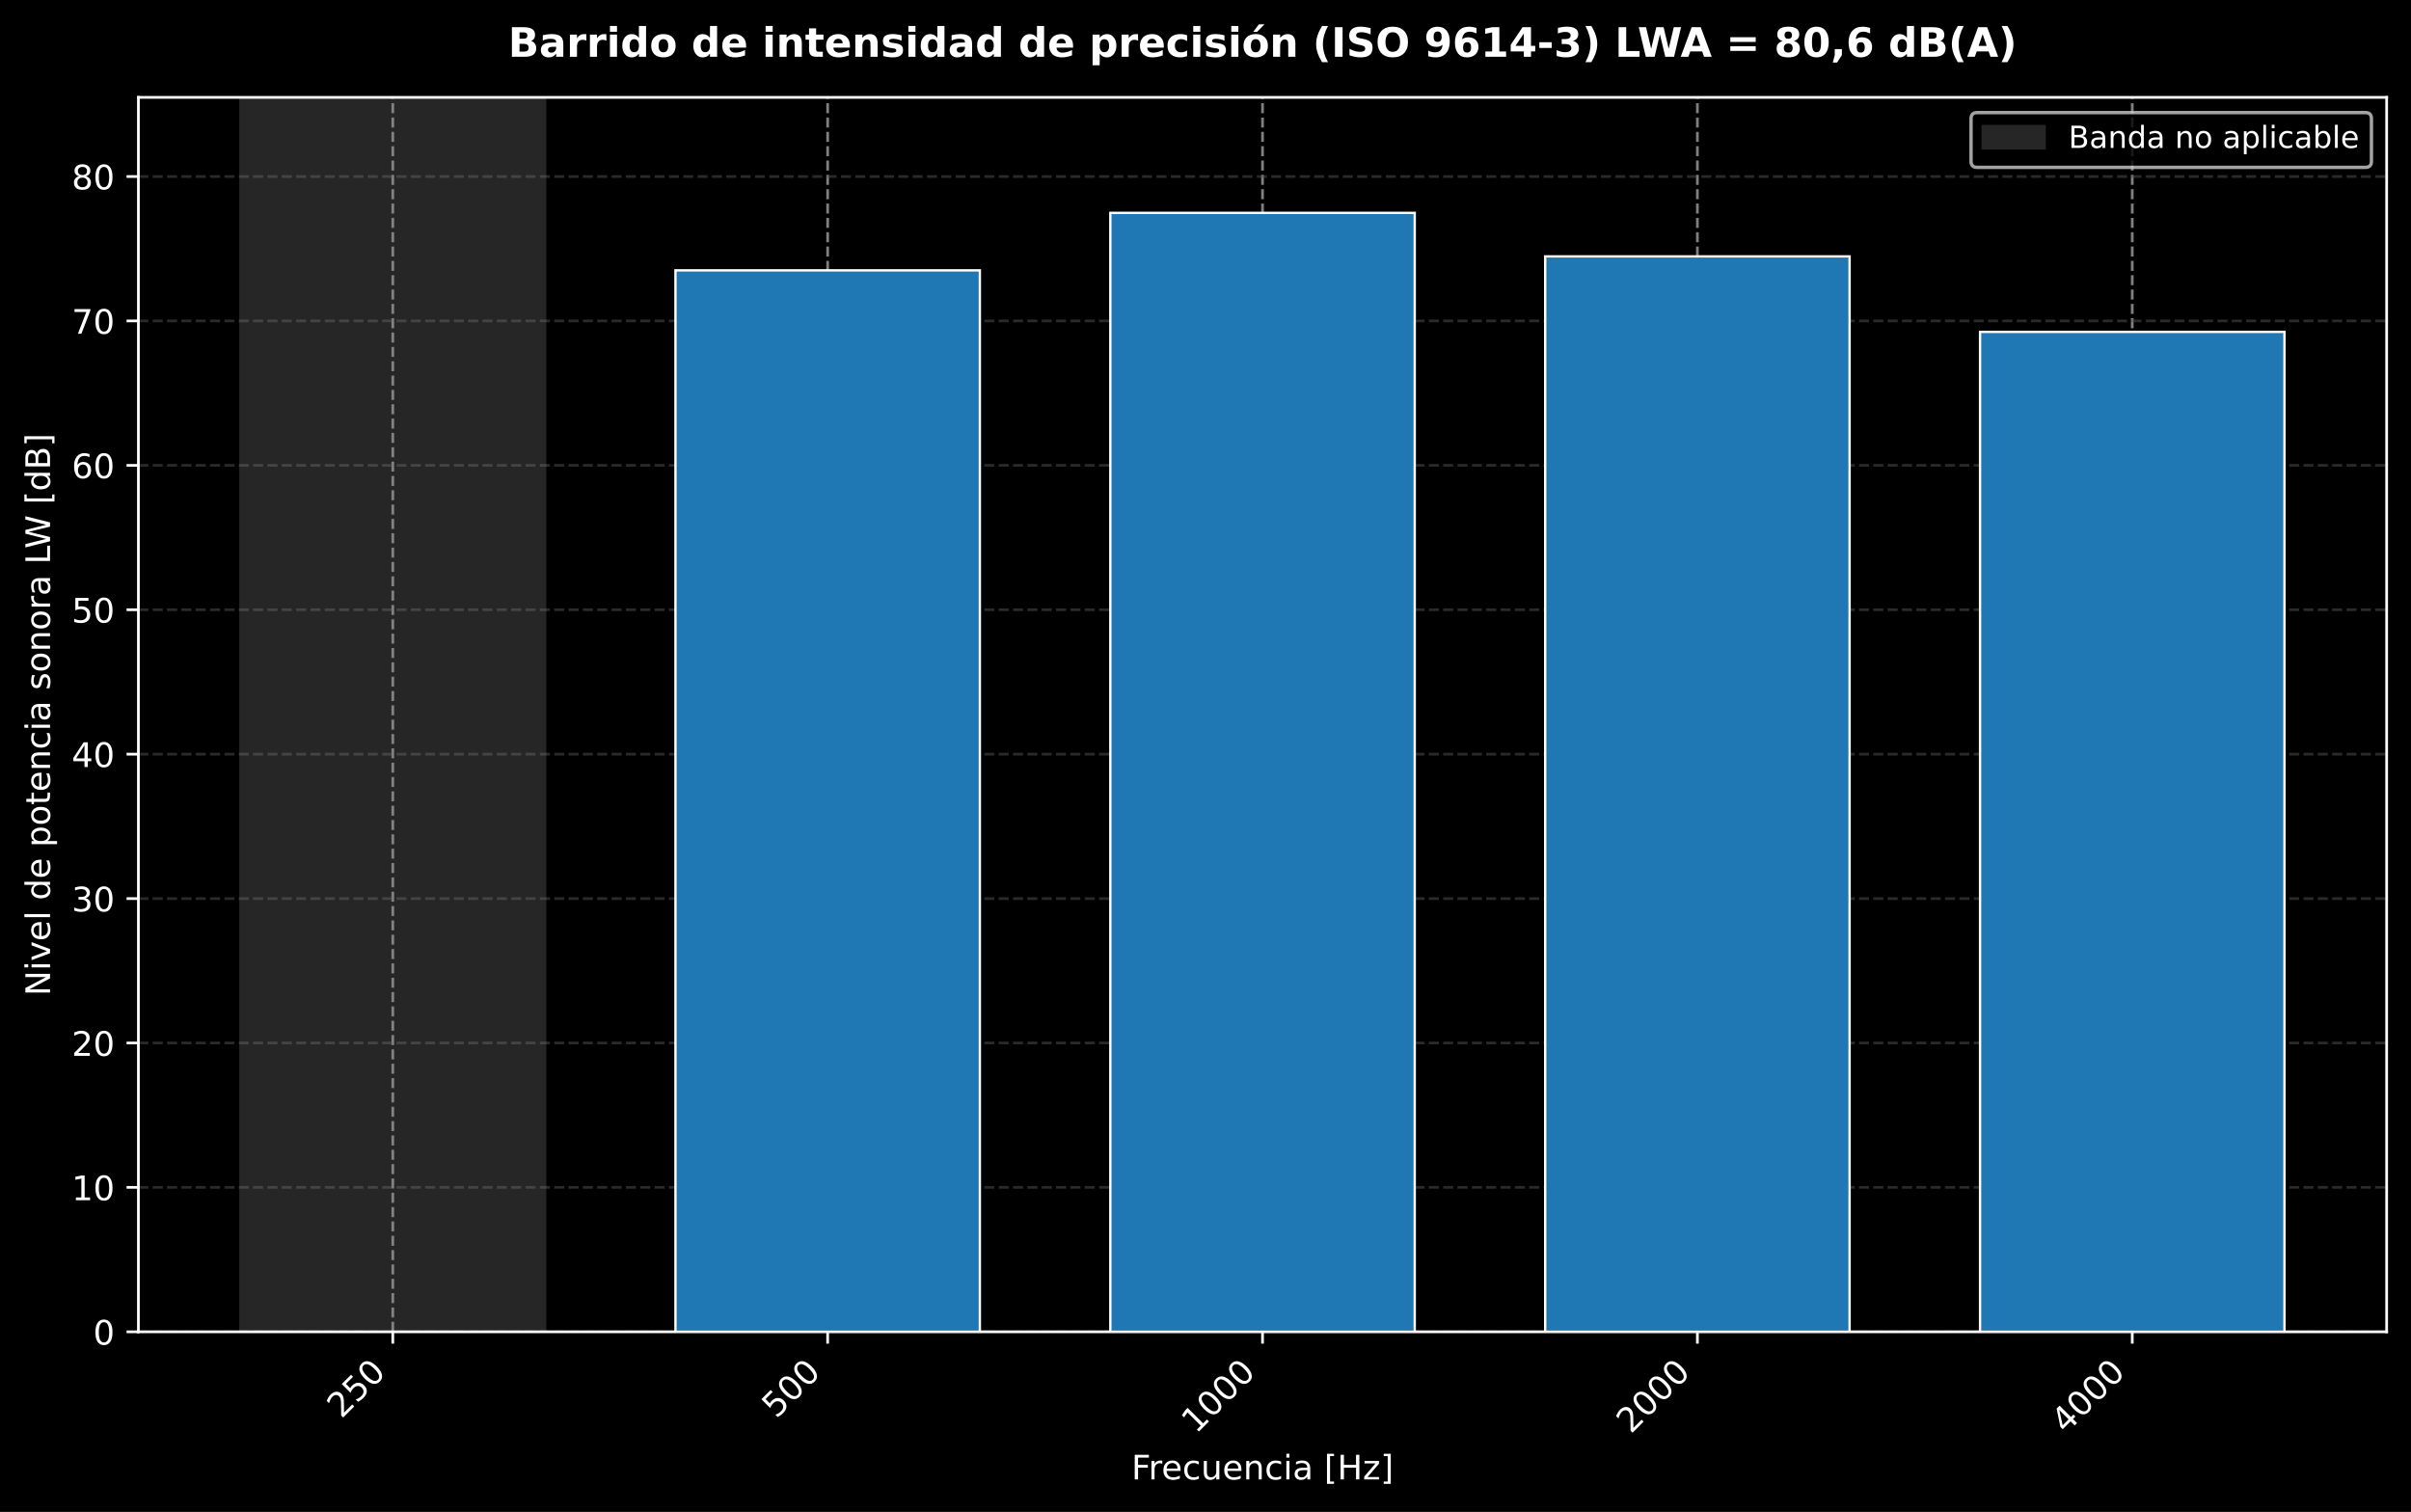
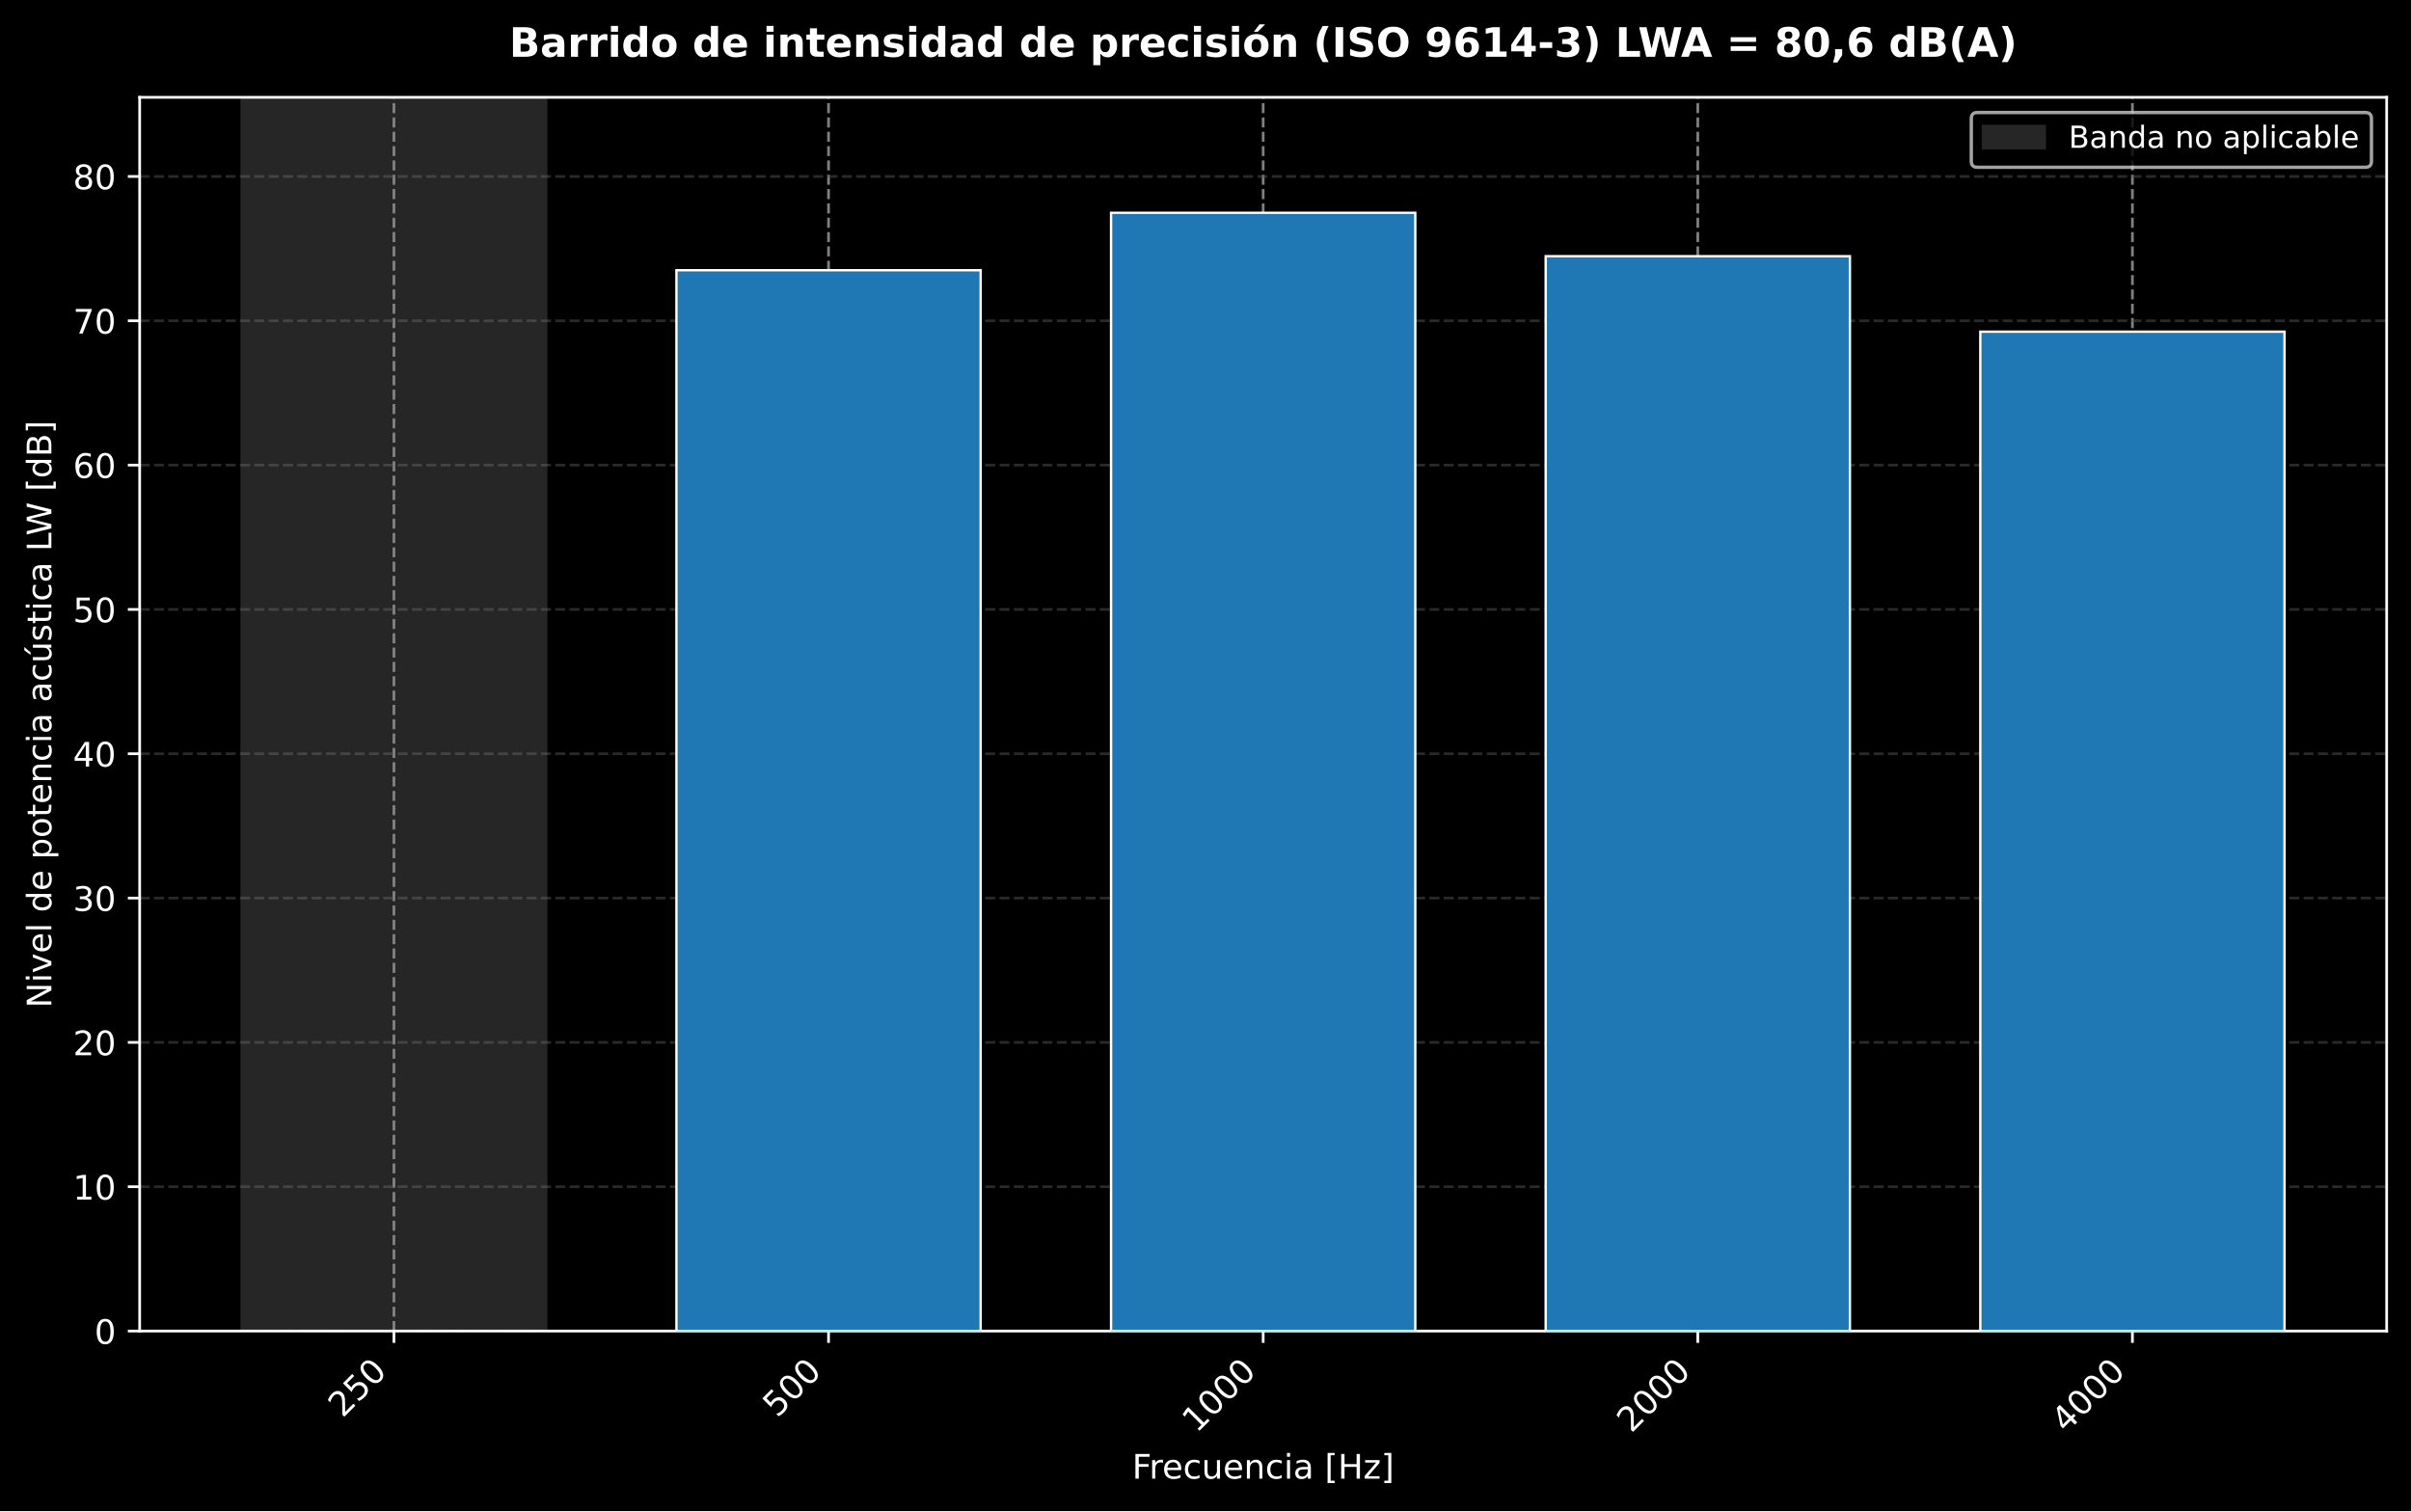
- <svg xmlns="http://www.w3.org/2000/svg" xmlns:xlink="http://www.w3.org/1999/xlink" width="712.963pt" height="447.143pt" viewBox="0 0 712.963 447.143" version="1.1">
+ <svg xmlns="http://www.w3.org/2000/svg" xmlns:xlink="http://www.w3.org/1999/xlink" width="713.363pt" height="447.143pt" viewBox="0 0 713.363 447.143" version="1.1">
  <defs>
    <style type="text/css">*{stroke-linejoin: round; stroke-linecap: butt}</style>
  </defs>
  <g id="figure_1">
    <g id="patch_1">
-       <path d="M 0 447.143  L 712.963 447.143  L 712.963 0  L 0 0  z " />
+       <path d="M -0 447.143  L 713.363 447.143  L 713.363 0  L -0 0  z " />
    </g>
    <g id="axes_1">
      <g id="patch_2">
-         <path d="M 40.926 393.875  L 705.763 393.875  L 705.763 28.798  L 40.926 28.798  z " />
+         <path d="M 41.326 393.875  L 706.163 393.875  L 706.163 28.798  L 41.326 28.798  z " />
      </g>
      <g id="matplotlib.axis_1">
        <g id="xtick_1">
          <g id="line2d_1">
-             <path d="M 116.154 393.875  L 116.154 28.798  " clip-path="url(#pf250b31380)" style="fill: none; stroke-dasharray: 2.96,1.28; stroke-dashoffset: 0; stroke: #ffffff; stroke-opacity: 0.5; stroke-width: 0.8" />
+             <path d="M 116.554 393.875  L 116.554 28.798  " clip-path="url(#p24d16569fc)" style="fill: none; stroke-dasharray: 2.96,1.28; stroke-dashoffset: 0; stroke: #ffffff; stroke-opacity: 0.5; stroke-width: 0.8" />
          </g>
          <g id="line2d_2">
            <defs>
              <path id="m8d14ee1197" d="M 0 0  L 0 3.5  " style="stroke: #ffffff; stroke-width: 0.8" />
            </defs>
            <g>
-               <use xlink:href="#m8d14ee1197" x="116.154" y="393.875" style="fill: #ffffff; stroke: #ffffff; stroke-width: 0.8" />
+               <use xlink:href="#m8d14ee1197" x="116.554" y="393.875" style="fill: #ffffff; stroke: #ffffff; stroke-width: 0.8" />
            </g>
          </g>
          <g id="text_1">
-             <text style="font-size: 10px; font-family: 'DejaVu Sans', 'Bitstream Vera Sans', 'Computer Modern Sans Serif', 'Lucida Grande', 'Verdana', 'Geneva', 'Lucid', 'Arial', 'Helvetica', 'Avant Garde', sans-serif; fill: #ffffff" transform="translate(100.9584 419.7446) rotate(-45)">250</text>
+             <text style="font-size: 10px; font-family: 'DejaVu Sans', 'Bitstream Vera Sans', 'Computer Modern Sans Serif', 'Lucida Grande', 'Verdana', 'Geneva', 'Lucid', 'Arial', 'Helvetica', 'Avant Garde', sans-serif; fill: #ffffff" transform="translate(101.3584 419.7446) rotate(-45)">250</text>
          </g>
        </g>
        <g id="xtick_2">
          <g id="line2d_3">
-             <path d="M 244.749 393.875  L 244.749 28.798  " clip-path="url(#pf250b31380)" style="fill: none; stroke-dasharray: 2.96,1.28; stroke-dashoffset: 0; stroke: #ffffff; stroke-opacity: 0.5; stroke-width: 0.8" />
+             <path d="M 245.149 393.875  L 245.149 28.798  " clip-path="url(#p24d16569fc)" style="fill: none; stroke-dasharray: 2.96,1.28; stroke-dashoffset: 0; stroke: #ffffff; stroke-opacity: 0.5; stroke-width: 0.8" />
          </g>
          <g id="line2d_4">
            <g>
-               <use xlink:href="#m8d14ee1197" x="244.749" y="393.875" style="fill: #ffffff; stroke: #ffffff; stroke-width: 0.8" />
+               <use xlink:href="#m8d14ee1197" x="245.149" y="393.875" style="fill: #ffffff; stroke: #ffffff; stroke-width: 0.8" />
            </g>
          </g>
          <g id="text_2">
-             <text style="font-size: 10px; font-family: 'DejaVu Sans', 'Bitstream Vera Sans', 'Computer Modern Sans Serif', 'Lucida Grande', 'Verdana', 'Geneva', 'Lucid', 'Arial', 'Helvetica', 'Avant Garde', sans-serif; fill: #ffffff" transform="translate(229.5537 419.7446) rotate(-45)">500</text>
+             <text style="font-size: 10px; font-family: 'DejaVu Sans', 'Bitstream Vera Sans', 'Computer Modern Sans Serif', 'Lucida Grande', 'Verdana', 'Geneva', 'Lucid', 'Arial', 'Helvetica', 'Avant Garde', sans-serif; fill: #ffffff" transform="translate(229.9537 419.7446) rotate(-45)">500</text>
          </g>
        </g>
        <g id="xtick_3">
          <g id="line2d_5">
-             <path d="M 373.345 393.875  L 373.345 28.798  " clip-path="url(#pf250b31380)" style="fill: none; stroke-dasharray: 2.96,1.28; stroke-dashoffset: 0; stroke: #ffffff; stroke-opacity: 0.5; stroke-width: 0.8" />
+             <path d="M 373.745 393.875  L 373.745 28.798  " clip-path="url(#p24d16569fc)" style="fill: none; stroke-dasharray: 2.96,1.28; stroke-dashoffset: 0; stroke: #ffffff; stroke-opacity: 0.5; stroke-width: 0.8" />
          </g>
          <g id="line2d_6">
            <g>
-               <use xlink:href="#m8d14ee1197" x="373.345" y="393.875" style="fill: #ffffff; stroke: #ffffff; stroke-width: 0.8" />
+               <use xlink:href="#m8d14ee1197" x="373.745" y="393.875" style="fill: #ffffff; stroke: #ffffff; stroke-width: 0.8" />
            </g>
          </g>
          <g id="text_3">
-             <text style="font-size: 10px; font-family: 'DejaVu Sans', 'Bitstream Vera Sans', 'Computer Modern Sans Serif', 'Lucida Grande', 'Verdana', 'Geneva', 'Lucid', 'Arial', 'Helvetica', 'Avant Garde', sans-serif; fill: #ffffff" transform="translate(353.65 424.2436) rotate(-45)">1000</text>
+             <text style="font-size: 10px; font-family: 'DejaVu Sans', 'Bitstream Vera Sans', 'Computer Modern Sans Serif', 'Lucida Grande', 'Verdana', 'Geneva', 'Lucid', 'Arial', 'Helvetica', 'Avant Garde', sans-serif; fill: #ffffff" transform="translate(354.05 424.2436) rotate(-45)">1000</text>
          </g>
        </g>
        <g id="xtick_4">
          <g id="line2d_7">
-             <path d="M 501.94 393.875  L 501.94 28.798  " clip-path="url(#pf250b31380)" style="fill: none; stroke-dasharray: 2.96,1.28; stroke-dashoffset: 0; stroke: #ffffff; stroke-opacity: 0.5; stroke-width: 0.8" />
+             <path d="M 502.34 393.875  L 502.34 28.798  " clip-path="url(#p24d16569fc)" style="fill: none; stroke-dasharray: 2.96,1.28; stroke-dashoffset: 0; stroke: #ffffff; stroke-opacity: 0.5; stroke-width: 0.8" />
          </g>
          <g id="line2d_8">
            <g>
-               <use xlink:href="#m8d14ee1197" x="501.94" y="393.875" style="fill: #ffffff; stroke: #ffffff; stroke-width: 0.8" />
+               <use xlink:href="#m8d14ee1197" x="502.34" y="393.875" style="fill: #ffffff; stroke: #ffffff; stroke-width: 0.8" />
            </g>
          </g>
          <g id="text_4">
-             <text style="font-size: 10px; font-family: 'DejaVu Sans', 'Bitstream Vera Sans', 'Computer Modern Sans Serif', 'Lucida Grande', 'Verdana', 'Geneva', 'Lucid', 'Arial', 'Helvetica', 'Avant Garde', sans-serif; fill: #ffffff" transform="translate(482.2453 424.2436) rotate(-45)">2000</text>
+             <text style="font-size: 10px; font-family: 'DejaVu Sans', 'Bitstream Vera Sans', 'Computer Modern Sans Serif', 'Lucida Grande', 'Verdana', 'Geneva', 'Lucid', 'Arial', 'Helvetica', 'Avant Garde', sans-serif; fill: #ffffff" transform="translate(482.6453 424.2436) rotate(-45)">2000</text>
          </g>
        </g>
        <g id="xtick_5">
          <g id="line2d_9">
-             <path d="M 630.535 393.875  L 630.535 28.798  " clip-path="url(#pf250b31380)" style="fill: none; stroke-dasharray: 2.96,1.28; stroke-dashoffset: 0; stroke: #ffffff; stroke-opacity: 0.5; stroke-width: 0.8" />
+             <path d="M 630.935 393.875  L 630.935 28.798  " clip-path="url(#p24d16569fc)" style="fill: none; stroke-dasharray: 2.96,1.28; stroke-dashoffset: 0; stroke: #ffffff; stroke-opacity: 0.5; stroke-width: 0.8" />
          </g>
          <g id="line2d_10">
            <g>
-               <use xlink:href="#m8d14ee1197" x="630.535" y="393.875" style="fill: #ffffff; stroke: #ffffff; stroke-width: 0.8" />
+               <use xlink:href="#m8d14ee1197" x="630.935" y="393.875" style="fill: #ffffff; stroke: #ffffff; stroke-width: 0.8" />
            </g>
          </g>
          <g id="text_5">
-             <text style="font-size: 10px; font-family: 'DejaVu Sans', 'Bitstream Vera Sans', 'Computer Modern Sans Serif', 'Lucida Grande', 'Verdana', 'Geneva', 'Lucid', 'Arial', 'Helvetica', 'Avant Garde', sans-serif; fill: #ffffff" transform="translate(610.8406 424.2436) rotate(-45)">4000</text>
+             <text style="font-size: 10px; font-family: 'DejaVu Sans', 'Bitstream Vera Sans', 'Computer Modern Sans Serif', 'Lucida Grande', 'Verdana', 'Geneva', 'Lucid', 'Arial', 'Helvetica', 'Avant Garde', sans-serif; fill: #ffffff" transform="translate(611.2406 424.2436) rotate(-45)">4000</text>
          </g>
        </g>
        <g id="text_6">
-           <text style="font-size: 10px; font-family: 'DejaVu Sans', 'Bitstream Vera Sans', 'Computer Modern Sans Serif', 'Lucida Grande', 'Verdana', 'Geneva', 'Lucid', 'Arial', 'Helvetica', 'Avant Garde', sans-serif; text-anchor: middle; fill: #ffffff" x="373.345" y="437.541" transform="rotate(-0 373.3446 437.5407)">Frecuencia [Hz]</text>
+           <text style="font-size: 10px; font-family: 'DejaVu Sans', 'Bitstream Vera Sans', 'Computer Modern Sans Serif', 'Lucida Grande', 'Verdana', 'Geneva', 'Lucid', 'Arial', 'Helvetica', 'Avant Garde', sans-serif; text-anchor: middle; fill: #ffffff" x="373.745" y="437.541" transform="rotate(-0 373.7446 437.5407)">Frecuencia [Hz]</text>
        </g>
      </g>
      <g id="matplotlib.axis_2">
        <g id="ytick_1">
          <g id="line2d_11">
-             <path d="M 40.926 393.875  L 705.763 393.875  " clip-path="url(#pf250b31380)" style="fill: none; stroke-dasharray: 2.96,1.28; stroke-dashoffset: 0; stroke: #555555; stroke-opacity: 0.5; stroke-width: 0.8" />
+             <path d="M 41.326 393.875  L 706.163 393.875  " clip-path="url(#p24d16569fc)" style="fill: none; stroke-dasharray: 2.96,1.28; stroke-dashoffset: 0; stroke: #555555; stroke-opacity: 0.5; stroke-width: 0.8" />
          </g>
          <g id="line2d_12">
            <defs>
              <path id="m5e07181663" d="M 0 0  L -3.5 0  " style="stroke: #ffffff; stroke-width: 0.8" />
            </defs>
            <g>
-               <use xlink:href="#m5e07181663" x="40.926" y="393.875" style="fill: #ffffff; stroke: #ffffff; stroke-width: 0.8" />
+               <use xlink:href="#m5e07181663" x="41.326" y="393.875" style="fill: #ffffff; stroke: #ffffff; stroke-width: 0.8" />
            </g>
          </g>
          <g id="text_7">
-             <text style="font-size: 10px; font-family: 'DejaVu Sans', 'Bitstream Vera Sans', 'Computer Modern Sans Serif', 'Lucida Grande', 'Verdana', 'Geneva', 'Lucid', 'Arial', 'Helvetica', 'Avant Garde', sans-serif; text-anchor: end; fill: #ffffff" x="33.926" y="397.674" transform="rotate(-0 33.92578 397.6742)">0</text>
+             <text style="font-size: 10px; font-family: 'DejaVu Sans', 'Bitstream Vera Sans', 'Computer Modern Sans Serif', 'Lucida Grande', 'Verdana', 'Geneva', 'Lucid', 'Arial', 'Helvetica', 'Avant Garde', sans-serif; text-anchor: end; fill: #ffffff" x="34.326" y="397.674" transform="rotate(-0 34.32578 397.6742)">0</text>
          </g>
        </g>
        <g id="ytick_2">
          <g id="line2d_13">
-             <path d="M 40.926 351.167  L 705.763 351.167  " clip-path="url(#pf250b31380)" style="fill: none; stroke-dasharray: 2.96,1.28; stroke-dashoffset: 0; stroke: #555555; stroke-opacity: 0.5; stroke-width: 0.8" />
+             <path d="M 41.326 351.167  L 706.163 351.167  " clip-path="url(#p24d16569fc)" style="fill: none; stroke-dasharray: 2.96,1.28; stroke-dashoffset: 0; stroke: #555555; stroke-opacity: 0.5; stroke-width: 0.8" />
          </g>
          <g id="line2d_14">
            <g>
-               <use xlink:href="#m5e07181663" x="40.926" y="351.167" style="fill: #ffffff; stroke: #ffffff; stroke-width: 0.8" />
+               <use xlink:href="#m5e07181663" x="41.326" y="351.167" style="fill: #ffffff; stroke: #ffffff; stroke-width: 0.8" />
            </g>
          </g>
          <g id="text_8">
-             <text style="font-size: 10px; font-family: 'DejaVu Sans', 'Bitstream Vera Sans', 'Computer Modern Sans Serif', 'Lucida Grande', 'Verdana', 'Geneva', 'Lucid', 'Arial', 'Helvetica', 'Avant Garde', sans-serif; text-anchor: end; fill: #ffffff" x="33.926" y="354.966" transform="rotate(-0 33.92578 354.966)">10</text>
+             <text style="font-size: 10px; font-family: 'DejaVu Sans', 'Bitstream Vera Sans', 'Computer Modern Sans Serif', 'Lucida Grande', 'Verdana', 'Geneva', 'Lucid', 'Arial', 'Helvetica', 'Avant Garde', sans-serif; text-anchor: end; fill: #ffffff" x="34.326" y="354.966" transform="rotate(-0 34.32578 354.966)">10</text>
          </g>
        </g>
        <g id="ytick_3">
          <g id="line2d_15">
-             <path d="M 40.926 308.459  L 705.763 308.459  " clip-path="url(#pf250b31380)" style="fill: none; stroke-dasharray: 2.96,1.28; stroke-dashoffset: 0; stroke: #555555; stroke-opacity: 0.5; stroke-width: 0.8" />
+             <path d="M 41.326 308.459  L 706.163 308.459  " clip-path="url(#p24d16569fc)" style="fill: none; stroke-dasharray: 2.96,1.28; stroke-dashoffset: 0; stroke: #555555; stroke-opacity: 0.5; stroke-width: 0.8" />
          </g>
          <g id="line2d_16">
            <g>
-               <use xlink:href="#m5e07181663" x="40.926" y="308.459" style="fill: #ffffff; stroke: #ffffff; stroke-width: 0.8" />
+               <use xlink:href="#m5e07181663" x="41.326" y="308.459" style="fill: #ffffff; stroke: #ffffff; stroke-width: 0.8" />
            </g>
          </g>
          <g id="text_9">
-             <text style="font-size: 10px; font-family: 'DejaVu Sans', 'Bitstream Vera Sans', 'Computer Modern Sans Serif', 'Lucida Grande', 'Verdana', 'Geneva', 'Lucid', 'Arial', 'Helvetica', 'Avant Garde', sans-serif; text-anchor: end; fill: #ffffff" x="33.926" y="312.258" transform="rotate(-0 33.92578 312.2579)">20</text>
+             <text style="font-size: 10px; font-family: 'DejaVu Sans', 'Bitstream Vera Sans', 'Computer Modern Sans Serif', 'Lucida Grande', 'Verdana', 'Geneva', 'Lucid', 'Arial', 'Helvetica', 'Avant Garde', sans-serif; text-anchor: end; fill: #ffffff" x="34.326" y="312.258" transform="rotate(-0 34.32578 312.2579)">20</text>
          </g>
        </g>
        <g id="ytick_4">
          <g id="line2d_17">
-             <path d="M 40.926 265.751  L 705.763 265.751  " clip-path="url(#pf250b31380)" style="fill: none; stroke-dasharray: 2.96,1.28; stroke-dashoffset: 0; stroke: #555555; stroke-opacity: 0.5; stroke-width: 0.8" />
+             <path d="M 41.326 265.751  L 706.163 265.751  " clip-path="url(#p24d16569fc)" style="fill: none; stroke-dasharray: 2.96,1.28; stroke-dashoffset: 0; stroke: #555555; stroke-opacity: 0.5; stroke-width: 0.8" />
          </g>
          <g id="line2d_18">
            <g>
-               <use xlink:href="#m5e07181663" x="40.926" y="265.751" style="fill: #ffffff; stroke: #ffffff; stroke-width: 0.8" />
+               <use xlink:href="#m5e07181663" x="41.326" y="265.751" style="fill: #ffffff; stroke: #ffffff; stroke-width: 0.8" />
            </g>
          </g>
          <g id="text_10">
-             <text style="font-size: 10px; font-family: 'DejaVu Sans', 'Bitstream Vera Sans', 'Computer Modern Sans Serif', 'Lucida Grande', 'Verdana', 'Geneva', 'Lucid', 'Arial', 'Helvetica', 'Avant Garde', sans-serif; text-anchor: end; fill: #ffffff" x="33.926" y="269.55" transform="rotate(-0 33.92578 269.5497)">30</text>
+             <text style="font-size: 10px; font-family: 'DejaVu Sans', 'Bitstream Vera Sans', 'Computer Modern Sans Serif', 'Lucida Grande', 'Verdana', 'Geneva', 'Lucid', 'Arial', 'Helvetica', 'Avant Garde', sans-serif; text-anchor: end; fill: #ffffff" x="34.326" y="269.55" transform="rotate(-0 34.32578 269.5497)">30</text>
          </g>
        </g>
        <g id="ytick_5">
          <g id="line2d_19">
-             <path d="M 40.926 223.043  L 705.763 223.043  " clip-path="url(#pf250b31380)" style="fill: none; stroke-dasharray: 2.96,1.28; stroke-dashoffset: 0; stroke: #555555; stroke-opacity: 0.5; stroke-width: 0.8" />
+             <path d="M 41.326 223.043  L 706.163 223.043  " clip-path="url(#p24d16569fc)" style="fill: none; stroke-dasharray: 2.96,1.28; stroke-dashoffset: 0; stroke: #555555; stroke-opacity: 0.5; stroke-width: 0.8" />
          </g>
          <g id="line2d_20">
            <g>
-               <use xlink:href="#m5e07181663" x="40.926" y="223.043" style="fill: #ffffff; stroke: #ffffff; stroke-width: 0.8" />
+               <use xlink:href="#m5e07181663" x="41.326" y="223.043" style="fill: #ffffff; stroke: #ffffff; stroke-width: 0.8" />
            </g>
          </g>
          <g id="text_11">
-             <text style="font-size: 10px; font-family: 'DejaVu Sans', 'Bitstream Vera Sans', 'Computer Modern Sans Serif', 'Lucida Grande', 'Verdana', 'Geneva', 'Lucid', 'Arial', 'Helvetica', 'Avant Garde', sans-serif; text-anchor: end; fill: #ffffff" x="33.926" y="226.842" transform="rotate(-0 33.92578 226.8416)">40</text>
+             <text style="font-size: 10px; font-family: 'DejaVu Sans', 'Bitstream Vera Sans', 'Computer Modern Sans Serif', 'Lucida Grande', 'Verdana', 'Geneva', 'Lucid', 'Arial', 'Helvetica', 'Avant Garde', sans-serif; text-anchor: end; fill: #ffffff" x="34.326" y="226.842" transform="rotate(-0 34.32578 226.8416)">40</text>
          </g>
        </g>
        <g id="ytick_6">
          <g id="line2d_21">
-             <path d="M 40.926 180.335  L 705.763 180.335  " clip-path="url(#pf250b31380)" style="fill: none; stroke-dasharray: 2.96,1.28; stroke-dashoffset: 0; stroke: #555555; stroke-opacity: 0.5; stroke-width: 0.8" />
+             <path d="M 41.326 180.335  L 706.163 180.335  " clip-path="url(#p24d16569fc)" style="fill: none; stroke-dasharray: 2.96,1.28; stroke-dashoffset: 0; stroke: #555555; stroke-opacity: 0.5; stroke-width: 0.8" />
          </g>
          <g id="line2d_22">
            <g>
-               <use xlink:href="#m5e07181663" x="40.926" y="180.335" style="fill: #ffffff; stroke: #ffffff; stroke-width: 0.8" />
+               <use xlink:href="#m5e07181663" x="41.326" y="180.335" style="fill: #ffffff; stroke: #ffffff; stroke-width: 0.8" />
            </g>
          </g>
          <g id="text_12">
-             <text style="font-size: 10px; font-family: 'DejaVu Sans', 'Bitstream Vera Sans', 'Computer Modern Sans Serif', 'Lucida Grande', 'Verdana', 'Geneva', 'Lucid', 'Arial', 'Helvetica', 'Avant Garde', sans-serif; text-anchor: end; fill: #ffffff" x="33.926" y="184.133" transform="rotate(-0 33.92578 184.1335)">50</text>
+             <text style="font-size: 10px; font-family: 'DejaVu Sans', 'Bitstream Vera Sans', 'Computer Modern Sans Serif', 'Lucida Grande', 'Verdana', 'Geneva', 'Lucid', 'Arial', 'Helvetica', 'Avant Garde', sans-serif; text-anchor: end; fill: #ffffff" x="34.326" y="184.133" transform="rotate(-0 34.32578 184.1335)">50</text>
          </g>
        </g>
        <g id="ytick_7">
          <g id="line2d_23">
-             <path d="M 40.926 137.626  L 705.763 137.626  " clip-path="url(#pf250b31380)" style="fill: none; stroke-dasharray: 2.96,1.28; stroke-dashoffset: 0; stroke: #555555; stroke-opacity: 0.5; stroke-width: 0.8" />
+             <path d="M 41.326 137.626  L 706.163 137.626  " clip-path="url(#p24d16569fc)" style="fill: none; stroke-dasharray: 2.96,1.28; stroke-dashoffset: 0; stroke: #555555; stroke-opacity: 0.5; stroke-width: 0.8" />
          </g>
          <g id="line2d_24">
            <g>
-               <use xlink:href="#m5e07181663" x="40.926" y="137.626" style="fill: #ffffff; stroke: #ffffff; stroke-width: 0.8" />
+               <use xlink:href="#m5e07181663" x="41.326" y="137.626" style="fill: #ffffff; stroke: #ffffff; stroke-width: 0.8" />
            </g>
          </g>
          <g id="text_13">
-             <text style="font-size: 10px; font-family: 'DejaVu Sans', 'Bitstream Vera Sans', 'Computer Modern Sans Serif', 'Lucida Grande', 'Verdana', 'Geneva', 'Lucid', 'Arial', 'Helvetica', 'Avant Garde', sans-serif; text-anchor: end; fill: #ffffff" x="33.926" y="141.425" transform="rotate(-0 33.92578 141.4253)">60</text>
+             <text style="font-size: 10px; font-family: 'DejaVu Sans', 'Bitstream Vera Sans', 'Computer Modern Sans Serif', 'Lucida Grande', 'Verdana', 'Geneva', 'Lucid', 'Arial', 'Helvetica', 'Avant Garde', sans-serif; text-anchor: end; fill: #ffffff" x="34.326" y="141.425" transform="rotate(-0 34.32578 141.4253)">60</text>
          </g>
        </g>
        <g id="ytick_8">
          <g id="line2d_25">
-             <path d="M 40.926 94.918  L 705.763 94.918  " clip-path="url(#pf250b31380)" style="fill: none; stroke-dasharray: 2.96,1.28; stroke-dashoffset: 0; stroke: #555555; stroke-opacity: 0.5; stroke-width: 0.8" />
+             <path d="M 41.326 94.918  L 706.163 94.918  " clip-path="url(#p24d16569fc)" style="fill: none; stroke-dasharray: 2.96,1.28; stroke-dashoffset: 0; stroke: #555555; stroke-opacity: 0.5; stroke-width: 0.8" />
          </g>
          <g id="line2d_26">
            <g>
-               <use xlink:href="#m5e07181663" x="40.926" y="94.918" style="fill: #ffffff; stroke: #ffffff; stroke-width: 0.8" />
+               <use xlink:href="#m5e07181663" x="41.326" y="94.918" style="fill: #ffffff; stroke: #ffffff; stroke-width: 0.8" />
            </g>
          </g>
          <g id="text_14">
-             <text style="font-size: 10px; font-family: 'DejaVu Sans', 'Bitstream Vera Sans', 'Computer Modern Sans Serif', 'Lucida Grande', 'Verdana', 'Geneva', 'Lucid', 'Arial', 'Helvetica', 'Avant Garde', sans-serif; text-anchor: end; fill: #ffffff" x="33.926" y="98.717" transform="rotate(-0 33.92578 98.71718)">70</text>
+             <text style="font-size: 10px; font-family: 'DejaVu Sans', 'Bitstream Vera Sans', 'Computer Modern Sans Serif', 'Lucida Grande', 'Verdana', 'Geneva', 'Lucid', 'Arial', 'Helvetica', 'Avant Garde', sans-serif; text-anchor: end; fill: #ffffff" x="34.326" y="98.717" transform="rotate(-0 34.32578 98.71718)">70</text>
          </g>
        </g>
        <g id="ytick_9">
          <g id="line2d_27">
-             <path d="M 40.926 52.21  L 705.763 52.21  " clip-path="url(#pf250b31380)" style="fill: none; stroke-dasharray: 2.96,1.28; stroke-dashoffset: 0; stroke: #555555; stroke-opacity: 0.5; stroke-width: 0.8" />
+             <path d="M 41.326 52.21  L 706.163 52.21  " clip-path="url(#p24d16569fc)" style="fill: none; stroke-dasharray: 2.96,1.28; stroke-dashoffset: 0; stroke: #555555; stroke-opacity: 0.5; stroke-width: 0.8" />
          </g>
          <g id="line2d_28">
            <g>
-               <use xlink:href="#m5e07181663" x="40.926" y="52.21" style="fill: #ffffff; stroke: #ffffff; stroke-width: 0.8" />
+               <use xlink:href="#m5e07181663" x="41.326" y="52.21" style="fill: #ffffff; stroke: #ffffff; stroke-width: 0.8" />
            </g>
          </g>
          <g id="text_15">
-             <text style="font-size: 10px; font-family: 'DejaVu Sans', 'Bitstream Vera Sans', 'Computer Modern Sans Serif', 'Lucida Grande', 'Verdana', 'Geneva', 'Lucid', 'Arial', 'Helvetica', 'Avant Garde', sans-serif; text-anchor: end; fill: #ffffff" x="33.926" y="56.009" transform="rotate(-0 33.92578 56.00904)">80</text>
+             <text style="font-size: 10px; font-family: 'DejaVu Sans', 'Bitstream Vera Sans', 'Computer Modern Sans Serif', 'Lucida Grande', 'Verdana', 'Geneva', 'Lucid', 'Arial', 'Helvetica', 'Avant Garde', sans-serif; text-anchor: end; fill: #ffffff" x="34.326" y="56.009" transform="rotate(-0 34.32578 56.00904)">80</text>
          </g>
        </g>
        <g id="text_16">
-           <text style="font-size: 10px; font-family: 'DejaVu Sans', 'Bitstream Vera Sans', 'Computer Modern Sans Serif', 'Lucida Grande', 'Verdana', 'Geneva', 'Lucid', 'Arial', 'Helvetica', 'Avant Garde', sans-serif; text-anchor: middle; fill: #ffffff" x="14.798" y="211.337" transform="rotate(-90 14.79844 211.3367)">Nivel de potencia sonora LW [dB]</text>
+           <text style="font-size: 10px; font-family: 'DejaVu Sans', 'Bitstream Vera Sans', 'Computer Modern Sans Serif', 'Lucida Grande', 'Verdana', 'Geneva', 'Lucid', 'Arial', 'Helvetica', 'Avant Garde', sans-serif; text-anchor: middle; fill: #ffffff" x="15.198" y="211.337" transform="rotate(-90 15.19844 211.3367)">Nivel de potencia acústica LW [dB]</text>
        </g>
      </g>
      <g id="patch_3">
-         <path d="M 71.146 393.875  L 161.162 393.875  L 161.162 28.798  L 71.146 28.798  z " clip-path="url(#pf250b31380)" style="fill: url(#h4d9f5b1f35); opacity: 0.28; stroke: #888888; stroke-width: 0.8; stroke-linejoin: miter" />
+         <path d="M 71.546 393.875  L 161.562 393.875  L 161.562 28.798  L 71.546 28.798  z " clip-path="url(#p24d16569fc)" style="fill: url(#h4d9f5b1f35); opacity: 0.28; stroke: #888888; stroke-width: 0.8; stroke-linejoin: miter" />
      </g>
      <g id="patch_4">
-         <path d="M 40.926 393.875  L 40.926 28.798  " style="fill: none; stroke: #ffffff; stroke-width: 0.8; stroke-linejoin: miter; stroke-linecap: square" />
+         <path d="M 41.326 393.875  L 41.326 28.798  " style="fill: none; stroke: #ffffff; stroke-width: 0.8; stroke-linejoin: miter; stroke-linecap: square" />
      </g>
      <g id="patch_5">
-         <path d="M 705.763 393.875  L 705.763 28.798  " style="fill: none; stroke: #ffffff; stroke-width: 0.8; stroke-linejoin: miter; stroke-linecap: square" />
+         <path d="M 706.163 393.875  L 706.163 28.798  " style="fill: none; stroke: #ffffff; stroke-width: 0.8; stroke-linejoin: miter; stroke-linecap: square" />
      </g>
      <g id="patch_6">
-         <path d="M 40.926 393.875  L 705.763 393.875  " style="fill: none; stroke: #ffffff; stroke-width: 0.8; stroke-linejoin: miter; stroke-linecap: square" />
+         <path d="M 41.326 393.875  L 706.163 393.875  " style="fill: none; stroke: #ffffff; stroke-width: 0.8; stroke-linejoin: miter; stroke-linecap: square" />
      </g>
      <g id="patch_7">
-         <path d="M 40.926 28.798  L 705.763 28.798  " style="fill: none; stroke: #ffffff; stroke-width: 0.8; stroke-linejoin: miter; stroke-linecap: square" />
+         <path d="M 41.326 28.798  L 706.163 28.798  " style="fill: none; stroke: #ffffff; stroke-width: 0.8; stroke-linejoin: miter; stroke-linecap: square" />
      </g>
      <g id="patch_8">
-         <path d="M 199.741 393.875  L 289.758 393.875  L 289.758 79.96  L 199.741 79.96  z " clip-path="url(#pf250b31380)" style="fill: #1f77b4; stroke: #ffffff; stroke-width: 0.7; stroke-linejoin: miter" />
+         <path d="M 200.141 393.875  L 290.158 393.875  L 290.158 79.96  L 200.141 79.96  z " clip-path="url(#p24d16569fc)" style="fill: #1f77b4; stroke: #ffffff; stroke-width: 0.7; stroke-linejoin: miter" />
      </g>
      <g id="patch_9">
-         <path d="M 328.336 393.875  L 418.353 393.875  L 418.353 62.965  L 328.336 62.965  z " clip-path="url(#pf250b31380)" style="fill: #1f77b4; stroke: #ffffff; stroke-width: 0.7; stroke-linejoin: miter" />
+         <path d="M 328.736 393.875  L 418.753 393.875  L 418.753 62.965  L 328.736 62.965  z " clip-path="url(#p24d16569fc)" style="fill: #1f77b4; stroke: #ffffff; stroke-width: 0.7; stroke-linejoin: miter" />
      </g>
      <g id="patch_10">
-         <path d="M 456.932 393.875  L 546.948 393.875  L 546.948 75.821  L 456.932 75.821  z " clip-path="url(#pf250b31380)" style="fill: #1f77b4; stroke: #ffffff; stroke-width: 0.7; stroke-linejoin: miter" />
+         <path d="M 457.332 393.875  L 547.348 393.875  L 547.348 75.821  L 457.332 75.821  z " clip-path="url(#p24d16569fc)" style="fill: #1f77b4; stroke: #ffffff; stroke-width: 0.7; stroke-linejoin: miter" />
      </g>
      <g id="patch_11">
-         <path d="M 585.527 393.875  L 675.544 393.875  L 675.544 98.152  L 585.527 98.152  z " clip-path="url(#pf250b31380)" style="fill: #1f77b4; stroke: #ffffff; stroke-width: 0.7; stroke-linejoin: miter" />
+         <path d="M 585.927 393.875  L 675.944 393.875  L 675.944 98.152  L 585.927 98.152  z " clip-path="url(#p24d16569fc)" style="fill: #1f77b4; stroke: #ffffff; stroke-width: 0.7; stroke-linejoin: miter" />
      </g>
      <g id="text_17">
-         <text style="font-weight: 700; font-size: 12px; font-family: 'DejaVu Sans', 'Bitstream Vera Sans', 'Computer Modern Sans Serif', 'Lucida Grande', 'Verdana', 'Geneva', 'Lucid', 'Arial', 'Helvetica', 'Avant Garde', sans-serif; text-anchor: middle; fill: #ffffff" x="373.345" y="16.798" transform="rotate(-0 373.3446 16.79812)">Barrido de intensidad de precisión (ISO 9614-3)  LWA = 80,6 dB(A)</text>
+         <text style="font-weight: 700; font-size: 12px; font-family: 'DejaVu Sans', 'Bitstream Vera Sans', 'Computer Modern Sans Serif', 'Lucida Grande', 'Verdana', 'Geneva', 'Lucid', 'Arial', 'Helvetica', 'Avant Garde', sans-serif; text-anchor: middle; fill: #ffffff" x="373.745" y="16.798" transform="rotate(-0 373.7446 16.79812)">Barrido de intensidad de precisión (ISO 9614-3)  LWA = 80,6 dB(A)</text>
      </g>
      <g id="legend_1">
        <g id="patch_12">
-           <path d="M 584.664 49.499  L 699.463 49.499  Q 701.263 49.499 701.263 47.699  L 701.263 35.098  Q 701.263 33.298 699.463 33.298  L 584.664 33.298  Q 582.864 33.298 582.864 35.098  L 582.864 47.699  Q 582.864 49.499 584.664 49.499  z " style="opacity: 0.8; stroke: #cccccc; stroke-linejoin: miter" />
+           <path d="M 585.064 49.499  L 699.863 49.499  Q 701.663 49.499 701.663 47.699  L 701.663 35.098  Q 701.663 33.298 699.863 33.298  L 585.064 33.298  Q 583.264 33.298 583.264 35.098  L 583.264 47.699  Q 583.264 49.499 585.064 49.499  z " style="opacity: 0.8; stroke: #cccccc; stroke-linejoin: miter" />
        </g>
        <g id="patch_13">
-           <path d="M 586.464 43.737  L 604.464 43.737  L 604.464 37.437  L 586.464 37.437  z " style="fill: url(#h4d9f5b1f35); opacity: 0.28; stroke: #888888; stroke-linejoin: miter" />
+           <path d="M 586.864 43.737  L 604.864 43.737  L 604.864 37.437  L 586.864 37.437  z " style="fill: url(#h4d9f5b1f35); opacity: 0.28; stroke: #888888; stroke-linejoin: miter" />
        </g>
        <g id="text_18">
-           <text style="font-size: 9px; font-family: 'DejaVu Sans', 'Bitstream Vera Sans', 'Computer Modern Sans Serif', 'Lucida Grande', 'Verdana', 'Geneva', 'Lucid', 'Arial', 'Helvetica', 'Avant Garde', sans-serif; text-anchor: start; fill: #ffffff" x="611.664" y="43.737" transform="rotate(-0 611.6642 43.73672)">Banda no aplicable</text>
+           <text style="font-size: 9px; font-family: 'DejaVu Sans', 'Bitstream Vera Sans', 'Computer Modern Sans Serif', 'Lucida Grande', 'Verdana', 'Geneva', 'Lucid', 'Arial', 'Helvetica', 'Avant Garde', sans-serif; text-anchor: start; fill: #ffffff" x="612.064" y="43.737" transform="rotate(-0 612.0642 43.73672)">Banda no aplicable</text>
        </g>
      </g>
    </g>
  </g>
  <defs>
-     <clipPath id="pf250b31380">
-       <rect x="40.926" y="28.798" width="664.838" height="365.077" />
+     <clipPath id="p24d16569fc">
+       <rect x="41.326" y="28.798" width="664.838" height="365.077" />
    </clipPath>
  </defs>
  <defs>
    <pattern id="h4d9f5b1f35" patternUnits="userSpaceOnUse" x="0" y="0" width="72" height="72">
      <rect x="0" y="0" width="73" height="73" fill="#888888" />
      <path d="M -36 36  L 36 -36  M -30 42  L 42 -30  M -24 48  L 48 -24  M -18 54  L 54 -18  M -12 60  L 60 -12  M -6 66  L 66 -6  M 0 72  L 72 0  M 6 78  L 78 6  M 12 84  L 84 12  M 18 90  L 90 18  M 24 96  L 96 24  M 30 102  L 102 30  M 36 108  L 108 36  " style="fill: #888888; stroke: #888888; stroke-width: 1.0; stroke-linecap: butt; stroke-linejoin: miter; stroke-opacity: 0.28" />
    </pattern>
  </defs>
</svg>
